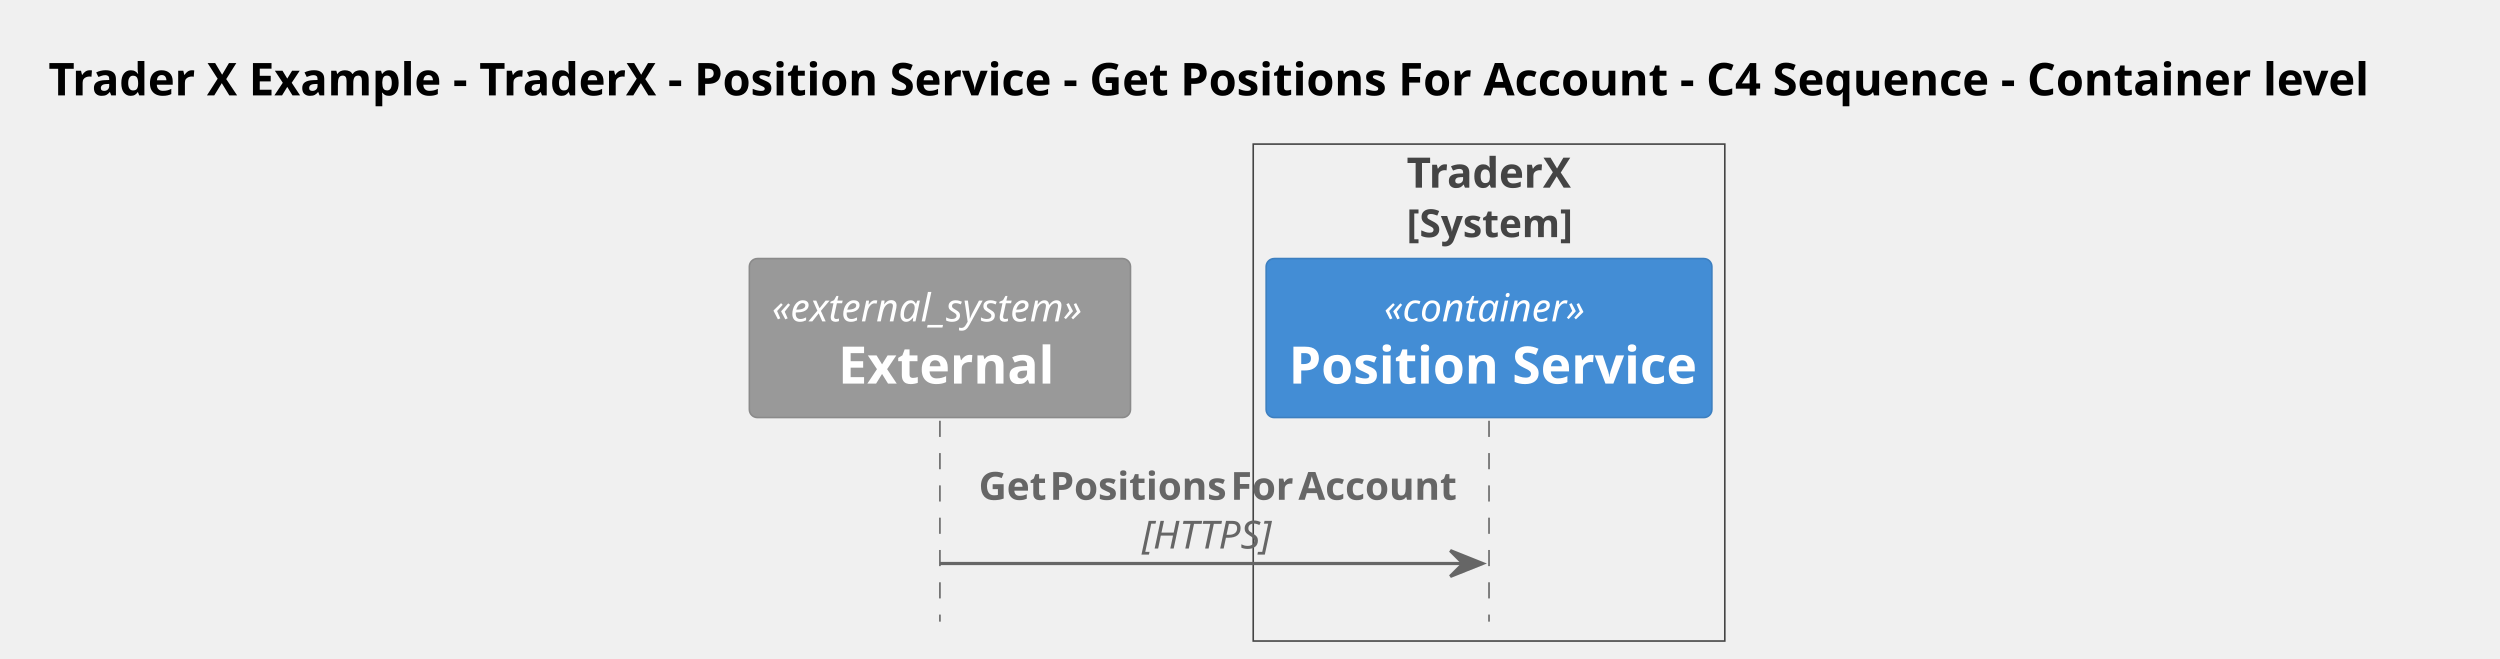
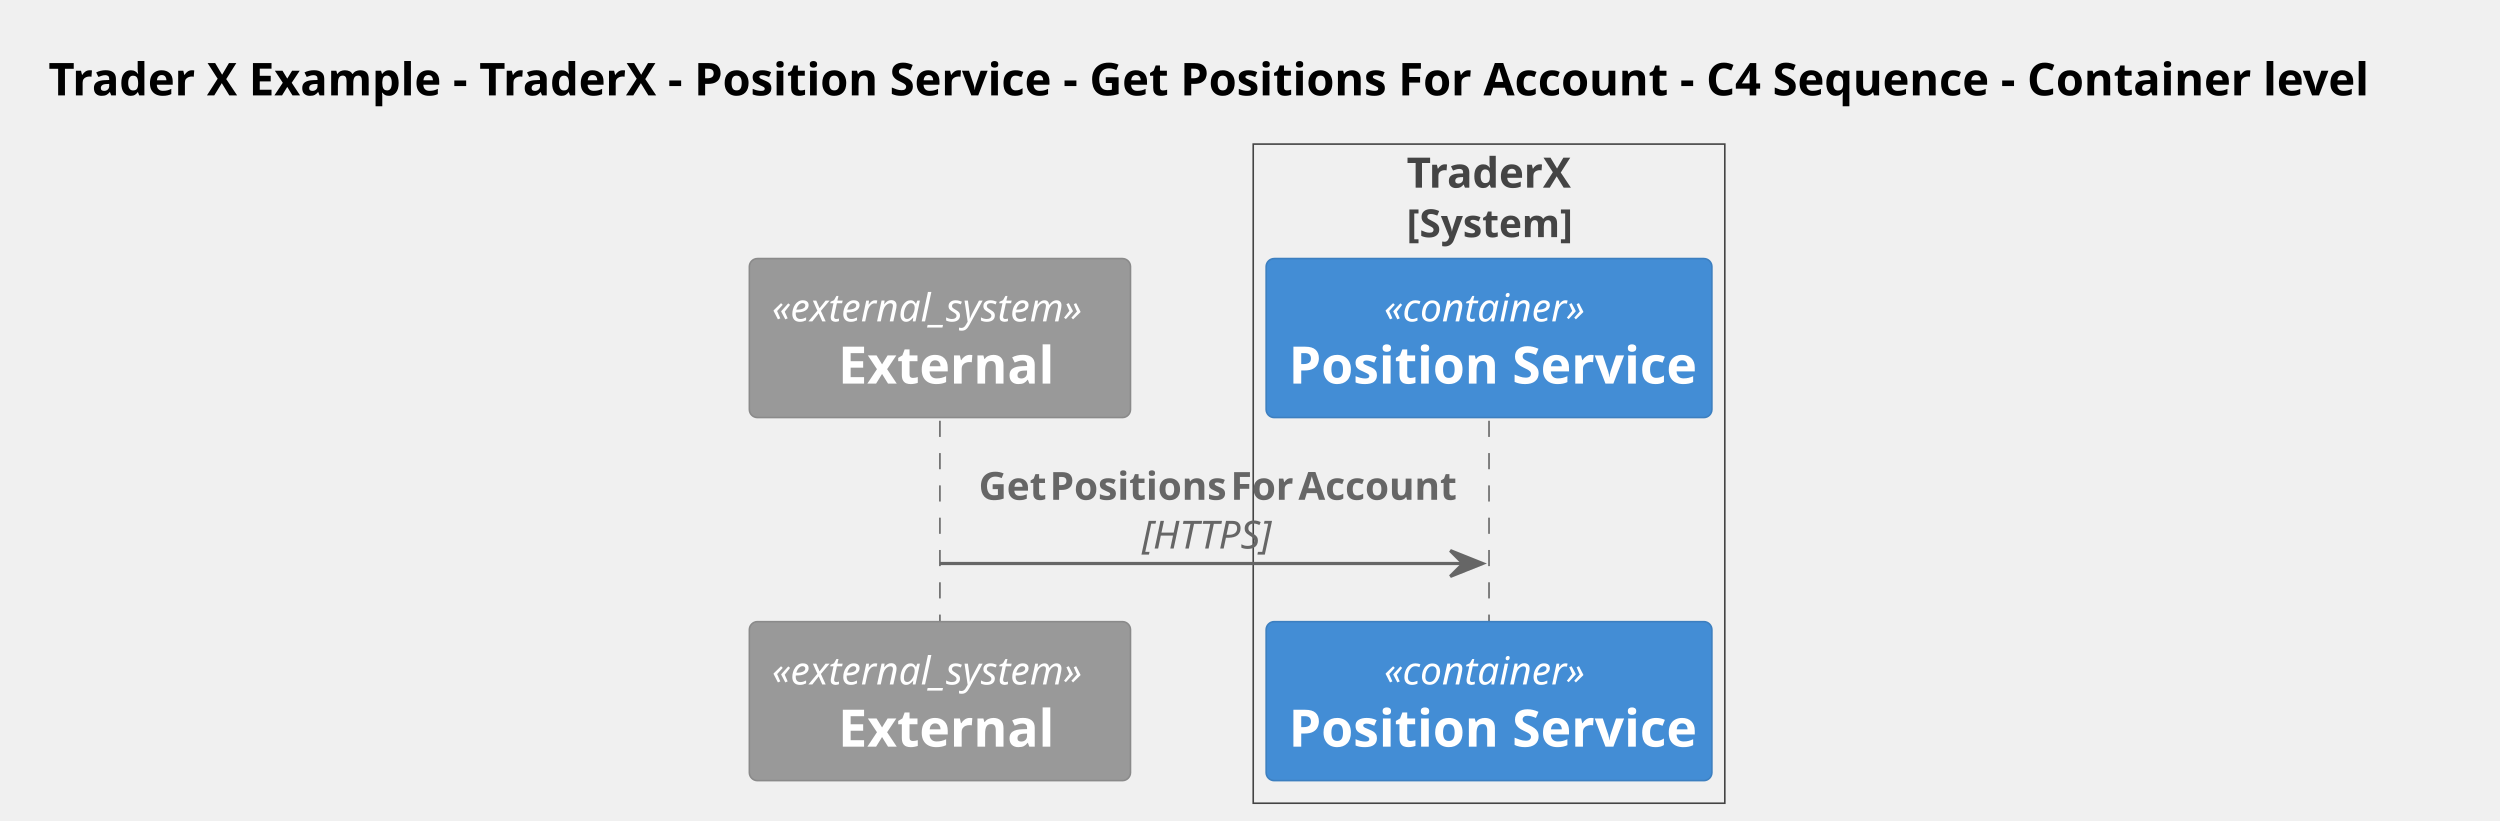
- <svg xmlns="http://www.w3.org/2000/svg" contentStyleType="text/css" height="204px" preserveAspectRatio="none" style="width:774px;height:204px;background:#FFFFFF;" version="1.1" viewBox="0 0 774 204" width="774px" zoomAndPan="magnify">
+ <svg xmlns="http://www.w3.org/2000/svg" contentStyleType="text/css" height="254px" preserveAspectRatio="none" style="width:774px;height:254px;background:#FFFFFF;" version="1.1" viewBox="0 0 774 254" width="774px" zoomAndPan="magnify">
  <defs />
  <g>
-     <rect fill="none" height="153.852" style="stroke:#444444;stroke-width:0.5;" width="146" x="388" y="44.609" />
+     <rect fill="none" height="204.07" style="stroke:#444444;stroke-width:0.5;" width="146" x="388" y="44.609" />
    <text fill="#444444" font-family="sans-serif" font-size="13" font-weight="bold" lengthAdjust="spacing" textLength="51" x="435.5" y="58.105">TraderX</text>
    <text fill="#444444" font-family="sans-serif" font-size="12" font-weight="bold" lengthAdjust="spacing" textLength="51" x="435.5" y="73.418">[System]</text>
    <text fill="#000000" font-family="sans-serif" font-size="14" font-weight="bold" lengthAdjust="spacing" textLength="741" x="15" y="29.533">Trader X Example - TraderX - Position Service - Get Positions For Account - C4 Sequence - Container level</text>
    <line style="stroke:#666666;stroke-width:0.5;stroke-dasharray:5.0,5.0;" x1="291" x2="291" y1="130.273" y2="192.461" />
    <line style="stroke:#666666;stroke-width:0.5;stroke-dasharray:5.0,5.0;" x1="461" x2="461" y1="130.273" y2="192.461" />
    <rect fill="#999999" height="49.219" rx="2.5" ry="2.5" style="stroke:#8A8A8A;stroke-width:0.5;" width="118" x="232" y="80.055" />
    <text fill="#FFFFFF" font-family="sans-serif" font-size="12" font-style="italic" lengthAdjust="spacing" textLength="104" x="239" y="99.512">«external_system»</text>
    <text fill="#FFFFFF" font-family="sans-serif" font-size="16" font-weight="bold" lengthAdjust="spacing" textLength="63" x="259.5" y="118.758">External</text>
    <rect fill="#438DD5" height="49.219" rx="2.5" ry="2.5" style="stroke:#3C7FC0;stroke-width:0.5;" width="138" x="392" y="80.055" />
    <text fill="#FFFFFF" font-family="sans-serif" font-size="12" font-style="italic" lengthAdjust="spacing" textLength="65" x="428.5" y="99.512">«container»</text>
    <text fill="#FFFFFF" font-family="sans-serif" font-size="16" font-weight="bold" lengthAdjust="spacing" textLength="124" x="399" y="118.758">Position Service</text>
+     <rect fill="#999999" height="49.219" rx="2.5" ry="2.5" style="stroke:#8A8A8A;stroke-width:0.5;" width="118" x="232" y="192.461" />
+     <text fill="#FFFFFF" font-family="sans-serif" font-size="12" font-style="italic" lengthAdjust="spacing" textLength="104" x="239" y="211.918">«external_system»</text>
+     <text fill="#FFFFFF" font-family="sans-serif" font-size="16" font-weight="bold" lengthAdjust="spacing" textLength="63" x="259.5" y="231.164">External</text>
+     <rect fill="#438DD5" height="49.219" rx="2.5" ry="2.5" style="stroke:#3C7FC0;stroke-width:0.5;" width="138" x="392" y="192.461" />
+     <text fill="#FFFFFF" font-family="sans-serif" font-size="12" font-style="italic" lengthAdjust="spacing" textLength="65" x="428.5" y="211.918">«container»</text>
+     <text fill="#FFFFFF" font-family="sans-serif" font-size="16" font-weight="bold" lengthAdjust="spacing" textLength="124" x="399" y="231.164">Position Service</text>
    <polygon fill="#666666" points="449,170.461,459,174.461,449,178.461,453,174.461" style="stroke:#666666;stroke-width:1.0;" />
    <line style="stroke:#666666;stroke-width:1.0;" x1="291" x2="455" y1="174.461" y2="174.461" />
    <text fill="#666666" font-family="sans-serif" font-size="12" font-weight="bold" lengthAdjust="spacing" textLength="19" x="303" y="154.731">Get</text>
    <text fill="#666666" font-family="sans-serif" font-size="12" font-weight="bold" lengthAdjust="spacing" textLength="3" x="322" y="154.731"> </text>
    <text fill="#666666" font-family="sans-serif" font-size="12" font-weight="bold" lengthAdjust="spacing" textLength="53" x="325" y="154.731">Positions</text>
    <text fill="#666666" font-family="sans-serif" font-size="12" font-weight="bold" lengthAdjust="spacing" textLength="3" x="378" y="154.731"> </text>
    <text fill="#666666" font-family="sans-serif" font-size="12" font-weight="bold" lengthAdjust="spacing" textLength="18" x="381" y="154.731">For</text>
    <text fill="#666666" font-family="sans-serif" font-size="12" font-weight="bold" lengthAdjust="spacing" textLength="3" x="399" y="154.731"> </text>
    <text fill="#666666" font-family="sans-serif" font-size="12" font-weight="bold" lengthAdjust="spacing" textLength="47" x="402" y="154.731">Account</text>
    <text fill="#666666" font-family="sans-serif" font-size="12" font-style="italic" lengthAdjust="spacing" textLength="45" x="353.5" y="169.824">[HTTPS]</text>
  </g>
</svg>
